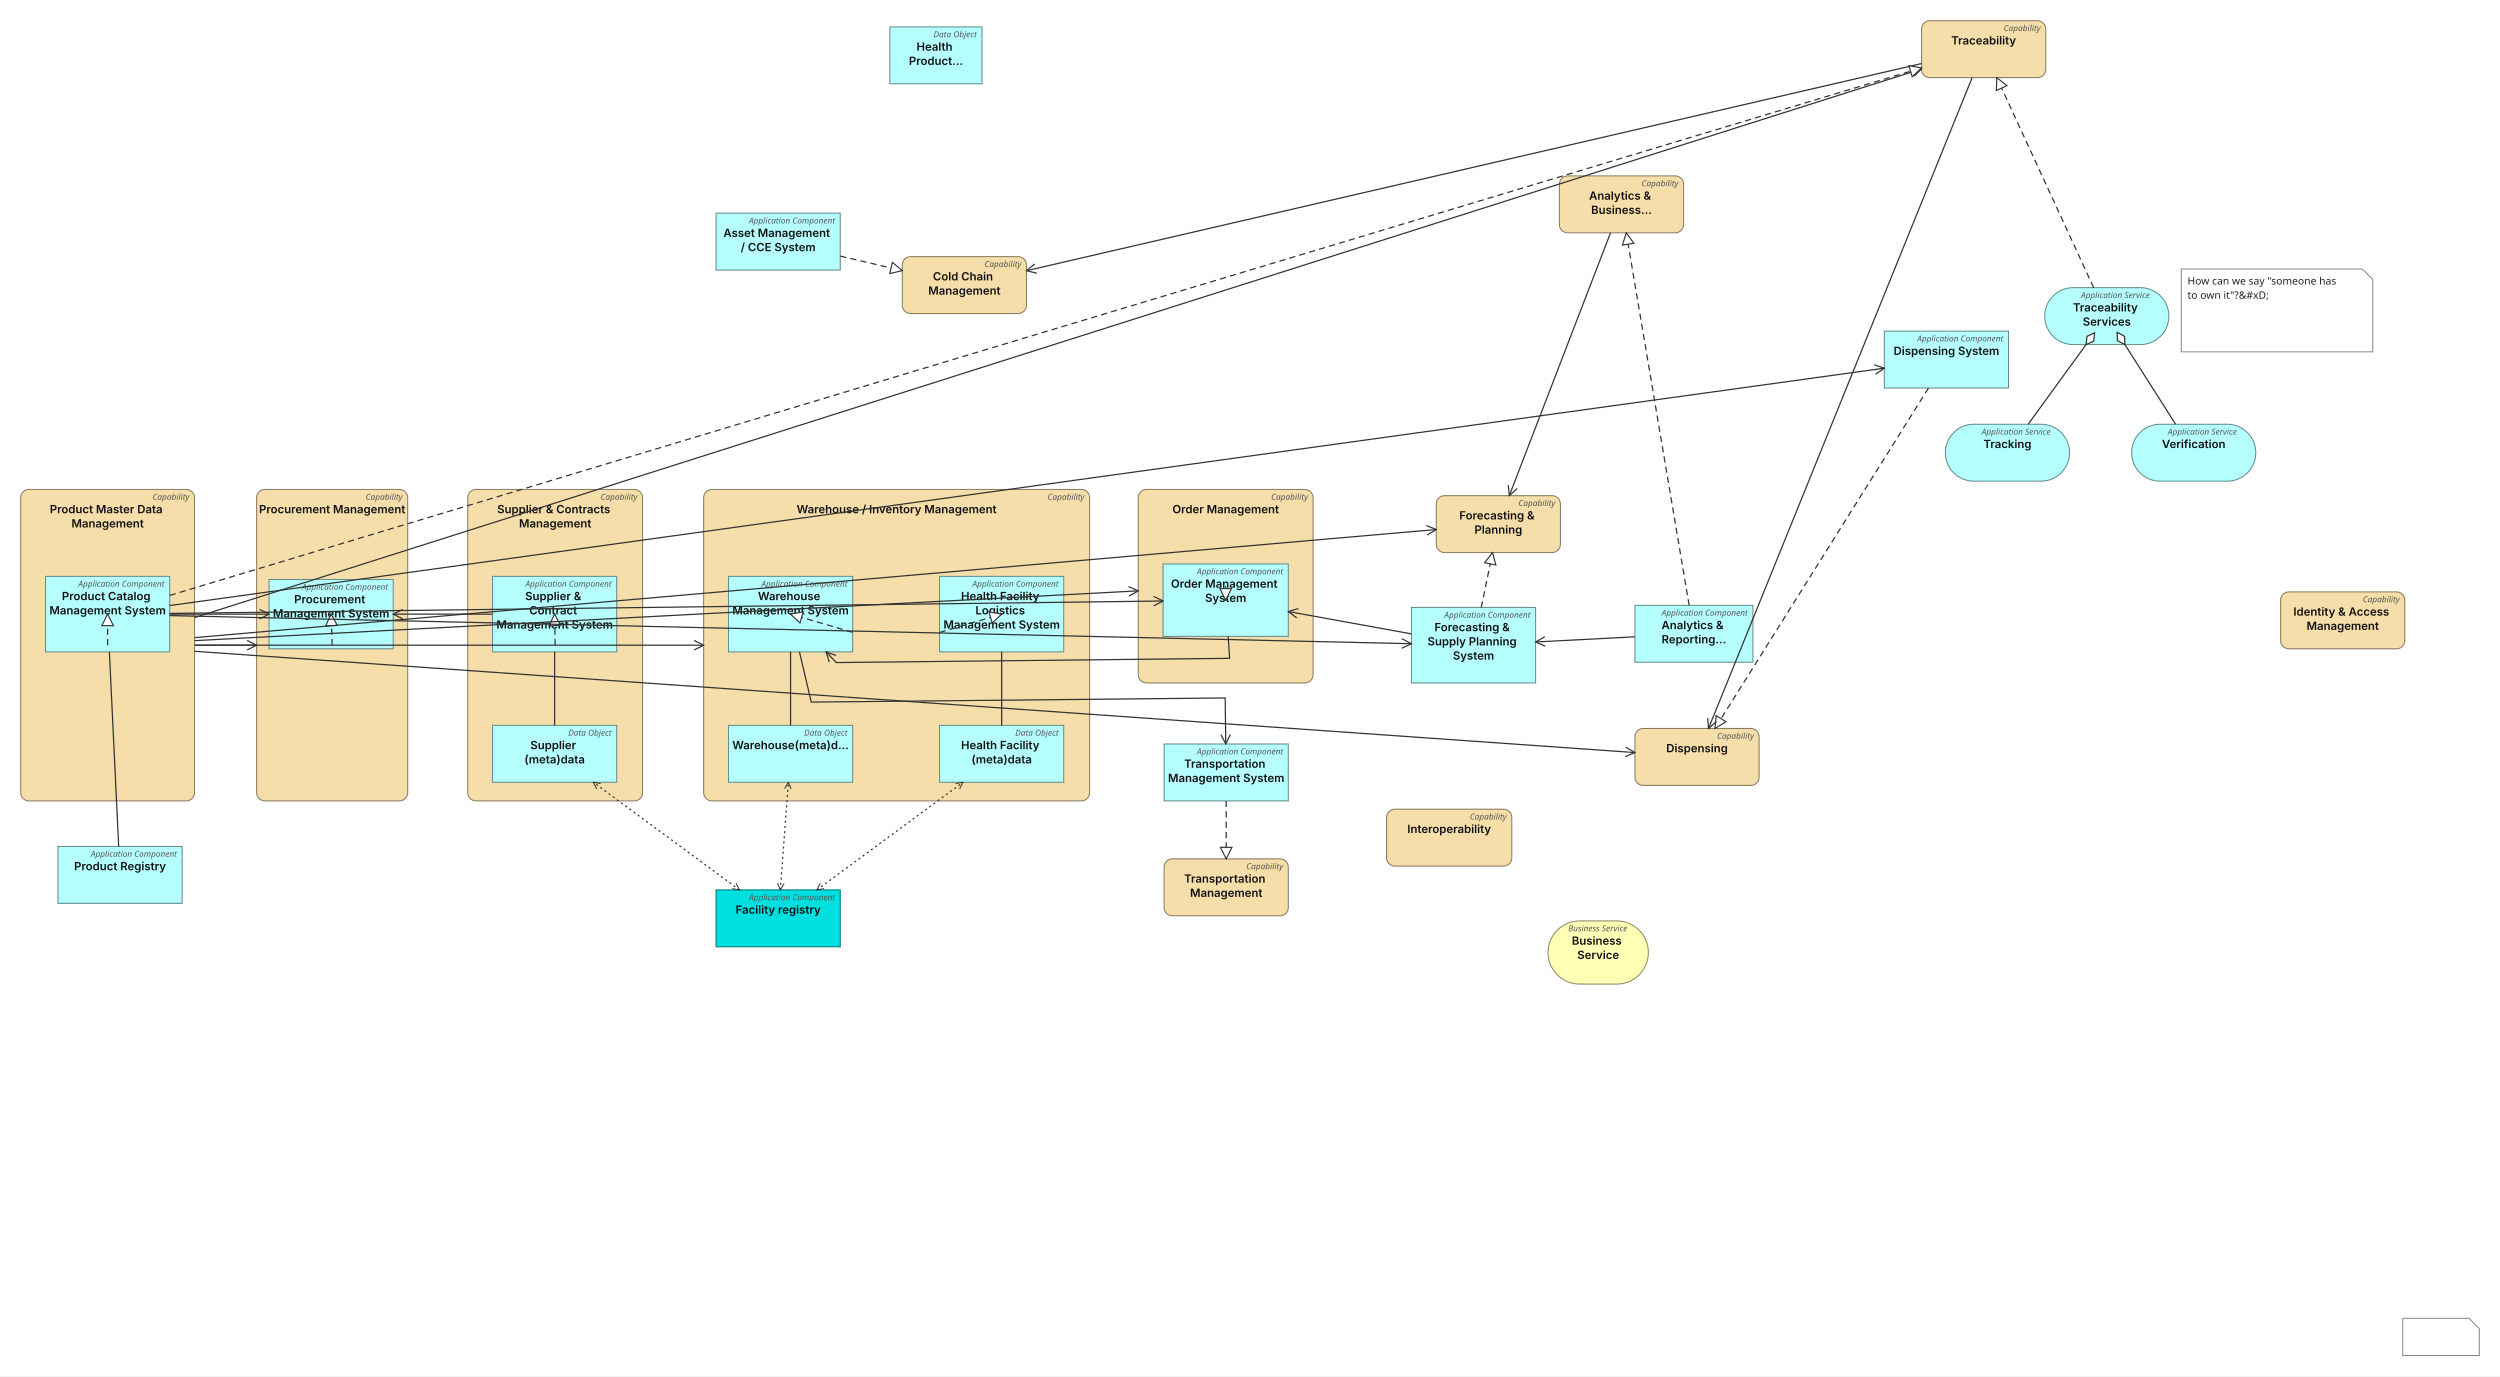
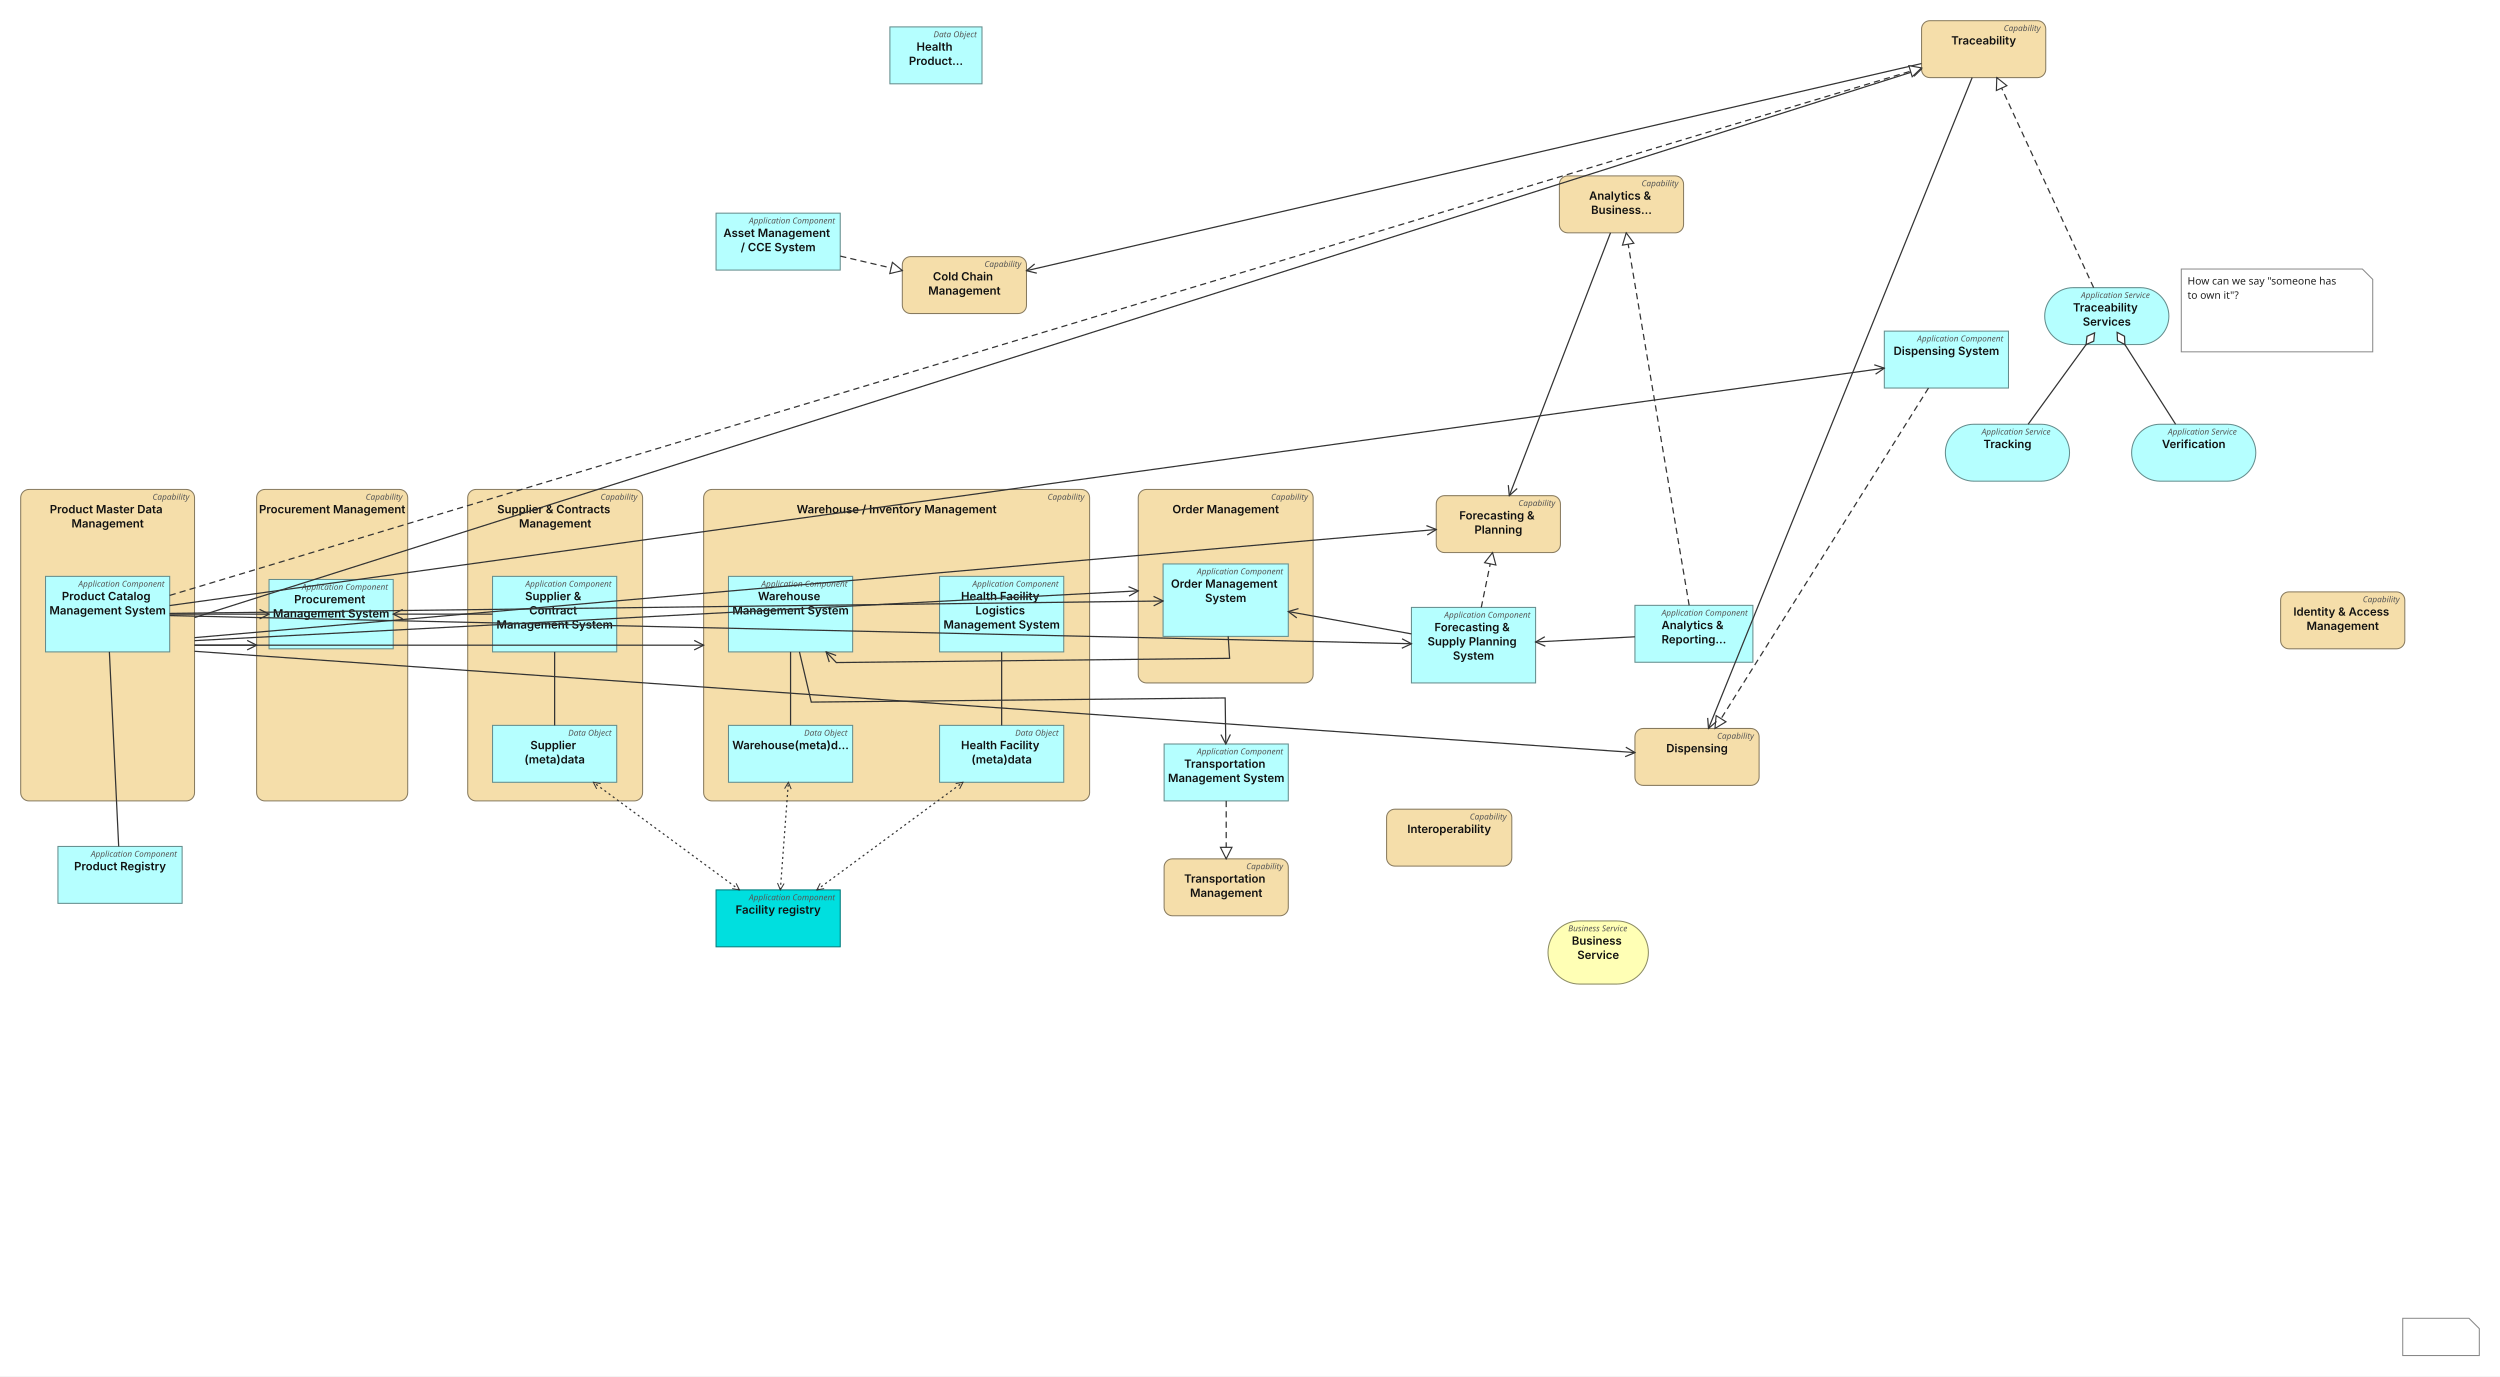
<svg xmlns="http://www.w3.org/2000/svg" viewBox="148 382 2416 1330" width="2416" height="1330" role="img" aria-labelledby="av-title">
  <style>
.av-name{font:600 11px system-ui,-apple-system,"Segoe UI",sans-serif;fill:#111}
.av-type{font:italic 8px system-ui,sans-serif;fill:#555}
.av-group{font:600 11px system-ui,sans-serif;fill:#333}
.av-note{font:10px system-ui,sans-serif;fill:#222}
.av-rel{font:9px system-ui,sans-serif;fill:#333;paint-order:stroke;stroke:#fff;stroke-width:3px}
a:hover rect,a:hover polygon,a:focus rect,a:focus polygon{stroke:#06c;stroke-width:2.5}
</style>
  <defs>
    <marker id="arrow-open" viewBox="0 0 12 12" refX="11" refY="6" markerWidth="11" markerHeight="11" orient="auto-start-reverse" markerUnits="userSpaceOnUse">
      <path d="M1 1 L11 6 L1 11" fill="none" stroke="#333" stroke-width="1.3" />
    </marker>
    <marker id="arrow-filled" viewBox="0 0 12 12" refX="11" refY="6" markerWidth="11" markerHeight="11" orient="auto-start-reverse" markerUnits="userSpaceOnUse">
      <path d="M1 1 L11 6 L1 11 Z" fill="#333" />
    </marker>
    <marker id="arrow-small" viewBox="0 0 10 10" refX="9" refY="5" markerWidth="8" markerHeight="8" orient="auto-start-reverse" markerUnits="userSpaceOnUse">
      <path d="M1 1 L9 5 L1 9" fill="none" stroke="#333" stroke-width="1.2" />
    </marker>
    <marker id="triangle-hollow" viewBox="0 0 14 14" refX="13" refY="7" markerWidth="13" markerHeight="13" orient="auto-start-reverse" markerUnits="userSpaceOnUse">
      <path d="M1 1 L13 7 L1 13 Z" fill="#fff" stroke="#333" stroke-width="1.2" />
    </marker>
    <marker id="diamond-filled" viewBox="0 0 16 10" refX="1" refY="5" markerWidth="16" markerHeight="10" orient="auto-start-reverse" markerUnits="userSpaceOnUse">
      <path d="M1 5 L8 1 L15 5 L8 9 Z" fill="#333" />
    </marker>
    <marker id="diamond-hollow" viewBox="0 0 16 10" refX="1" refY="5" markerWidth="16" markerHeight="10" orient="auto-start-reverse" markerUnits="userSpaceOnUse">
      <path d="M1 5 L8 1 L15 5 L8 9 Z" fill="#fff" stroke="#333" stroke-width="1.2" />
    </marker>
    <marker id="dot" viewBox="0 0 8 8" refX="4" refY="4" markerWidth="7" markerHeight="7" orient="auto" markerUnits="userSpaceOnUse">
      <circle cx="4" cy="4" r="3.2" fill="#333" />
    </marker>
    <pattern id="missing" width="8" height="8" patternUnits="userSpaceOnUse" patternTransform="rotate(45)">
      <rect width="8" height="8" fill="#fff" />
      <line x1="0" y1="0" x2="0" y2="8" stroke="#d33" stroke-width="2" />
    </pattern>
  </defs>
  <rect x="148" y="382" width="2416" height="1330" fill="#fff" />
  <a href="../../../en/dpi-h-ra/archimate/0.2.0/elements/id-4f7d1037d878435aa3a0fbdcee0c685b/" target="_top">
    <rect x="1512" y="969" width="120" height="73" fill="#b5ffff" stroke="#648c8c" stroke-width="1" />
    <text class="av-type" x="1627" y="979" text-anchor="end">Application Component</text>
    <text class="av-name" x="1572" y="992" text-anchor="middle">
      <tspan x="1572" dy="0">Forecasting &amp;</tspan>
      <tspan x="1572" dy="13.75">Supply Planning</tspan>
      <tspan x="1572" dy="13.75">System</tspan>
    </text>
  </a>
  <a href="../../../en/dpi-h-ra/archimate/0.2.0/elements/id-ba1ec21bae4641378c56f714f72042d7/" target="_top">
    <rect x="1273" y="1101" width="120" height="55" fill="#b5ffff" stroke="#648c8c" stroke-width="1" />
    <text class="av-type" x="1388" y="1111" text-anchor="end">Application Component</text>
    <text class="av-name" x="1333" y="1124" text-anchor="middle">
      <tspan x="1333" dy="0">Transportation</tspan>
      <tspan x="1333" dy="13.75">Management System</tspan>
    </text>
  </a>
  <a href="../../../en/dpi-h-ra/archimate/0.2.0/elements/id-370b6bdcb29449c9be74644ffacc94aa/" target="_top">
    <rect x="1969" y="702" width="120" height="55" fill="#b5ffff" stroke="#648c8c" stroke-width="1" />
    <text class="av-type" x="2084" y="712" text-anchor="end">Application Component</text>
    <text class="av-name" x="2029" y="725" text-anchor="middle">
      <tspan x="2029" dy="0">Dispensing System</tspan>
    </text>
  </a>
  <a href="../../../en/dpi-h-ra/archimate/0.2.0/elements/id-3fd92d497ca040c8a436f355c0b68770/" target="_top">
    <rect x="1728" y="967" width="114" height="55" fill="#b5ffff" stroke="#648c8c" stroke-width="1" />
    <text class="av-type" x="1837" y="977" text-anchor="end">Application Component</text>
    <text class="av-name" x="1785" y="990" text-anchor="middle">
      <tspan x="1785" dy="0">Analytics &amp;</tspan>
      <tspan x="1785" dy="13.75">Reporting…</tspan>
    </text>
  </a>
  <a href="../../../en/dpi-h-ra/archimate/0.2.0/elements/id-615467fd36ab4ef083847eee4aeb8ec5/" target="_top">
    <rect x="2352" y="954" width="120" height="55" rx="8" fill="#f5deaa" stroke="#877a5e" stroke-width="1" />
    <text class="av-type" x="2467" y="964" text-anchor="end">Capability</text>
    <text class="av-name" x="2412" y="977" text-anchor="middle">
      <tspan x="2412" dy="0">Identity &amp; Access</tspan>
      <tspan x="2412" dy="13.75">Management</tspan>
    </text>
  </a>
  <a href="../../../en/dpi-h-ra/archimate/0.2.0/elements/id-e2ed4ab2df2f4090aca7ca6864e2972e/" target="_top">
    <rect x="840" y="588" width="120" height="55" fill="#b5ffff" stroke="#648c8c" stroke-width="1" />
    <text class="av-type" x="955" y="598" text-anchor="end">Application Component</text>
    <text class="av-name" x="900" y="611" text-anchor="middle">
      <tspan x="900" dy="0">Asset Management</tspan>
      <tspan x="900" dy="13.75">/ CCE System</tspan>
    </text>
  </a>
  <a href="../../../en/dpi-h-ra/archimate/0.2.0/elements/id-4fa548b8175c4937b46f9d11f9e974ae/" target="_top">
    <rect x="1488" y="1164" width="121" height="55" rx="8" fill="#f5deaa" stroke="#877a5e" stroke-width="1" />
    <text class="av-type" x="1604" y="1174" text-anchor="end">Capability</text>
    <text class="av-name" x="1548.5" y="1187" text-anchor="middle">
      <tspan x="1548.5" dy="0">Interoperability</tspan>
    </text>
  </a>
  <a href="../../../en/dpi-h-ra/archimate/0.2.0/elements/id-5f6d9b9678824b37b95952735420ae8d/" target="_top">
    <rect x="840" y="1242" width="120" height="55" fill="#00dfdf" stroke="#007b7b" stroke-width="1" />
    <text class="av-type" x="955" y="1252" text-anchor="end">Application Component</text>
    <text class="av-name" x="900" y="1265" text-anchor="middle">
      <tspan x="900" dy="0">Facility registry</tspan>
    </text>
  </a>
  <a href="../../../en/dpi-h-ra/archimate/0.2.0/elements/id-fdce32337758449aab42701096622582/" target="_top">
    <rect x="2124" y="660" width="120" height="55" rx="27.5" fill="#b5ffff" stroke="#648c8c" stroke-width="1" />
    <text class="av-type" x="2225.667" y="670" text-anchor="end">Application Service</text>
    <text class="av-name" x="2184" y="683" text-anchor="middle">
      <tspan x="2184" dy="0">Traceability</tspan>
      <tspan x="2184" dy="13.75">Services</tspan>
    </text>
  </a>
  <a href="../../../en/dpi-h-ra/archimate/0.2.0/elements/id-49566812cc844dc4b1c2a1c08aac20a5/" target="_top">
    <rect x="2028" y="792" width="120" height="55" rx="27.5" fill="#b5ffff" stroke="#648c8c" stroke-width="1" />
    <text class="av-type" x="2129.667" y="802" text-anchor="end">Application Service</text>
    <text class="av-name" x="2088" y="815" text-anchor="middle">
      <tspan x="2088" dy="0">Tracking</tspan>
    </text>
  </a>
  <a href="../../../en/dpi-h-ra/archimate/0.2.0/elements/id-32999d2977774d8e96b486173dbfd01d/" target="_top">
    <rect x="2208" y="792" width="120" height="55" rx="27.5" fill="#b5ffff" stroke="#648c8c" stroke-width="1" />
    <text class="av-type" x="2309.667" y="802" text-anchor="end">Application Service</text>
    <text class="av-name" x="2268" y="815" text-anchor="middle">
      <tspan x="2268" dy="0">Verification</tspan>
    </text>
  </a>
  <g class="av-n">
    <polygon points="2256,642 2431,642 2441,652 2441,722 2256,722" fill="#ffffff" stroke="#888" />
    <text class="av-note" x="2262" y="657">
      <tspan x="2262" dy="0">How can we say "someone has</tspan>
-       <tspan x="2262" dy="13.75">to own it"?&amp;#xD;</tspan>
+       <tspan x="2262" dy="13.75">to own it"?</tspan>
    </text>
  </g>
  <a href="../../../en/dpi-h-ra/archimate/0.2.0/elements/id-783de50de1ae4db7b52cdfd21002d938/" target="_top">
    <rect x="1008" y="408" width="89" height="55" fill="#b5ffff" stroke="#648c8c" stroke-width="1" />
    <text class="av-type" x="1092" y="418" text-anchor="end">Data Object</text>
    <text class="av-name" x="1052.5" y="431" text-anchor="middle">
      <tspan x="1052.5" dy="0">Health</tspan>
      <tspan x="1052.5" dy="13.75">Product…</tspan>
    </text>
  </a>
  <a href="../../../en/dpi-h-ra/archimate/0.2.0/elements/id-e53b31972646454384c78f3380f5c40e/" target="_top">
    <rect x="1536" y="861" width="120" height="55" rx="8" fill="#f5deaa" stroke="#877a5e" stroke-width="1" />
    <text class="av-type" x="1651" y="871" text-anchor="end">Capability</text>
    <text class="av-name" x="1596" y="884" text-anchor="middle">
      <tspan x="1596" dy="0">Forecasting &amp;</tspan>
      <tspan x="1596" dy="13.75">Planning</tspan>
    </text>
  </a>
  <a href="../../../en/dpi-h-ra/archimate/0.2.0/elements/id-f9c2f2cd09fd4799ac06f33ed88bb61c/" target="_top">
    <rect x="1248" y="855" width="169" height="187" rx="8" fill="#f5deaa" stroke="#877a5e" stroke-width="1" />
    <text class="av-type" x="1412" y="865" text-anchor="end">Capability</text>
    <text class="av-name" x="1332.5" y="878" text-anchor="middle">
      <tspan x="1332.5" dy="0">Order Management</tspan>
    </text>
  </a>
  <a href="../../../en/dpi-h-ra/archimate/0.2.0/elements/id-f6022dce920d4f828581dd2f7e15280f/" target="_top">
    <rect x="1272" y="927" width="121" height="70" fill="#b5ffff" stroke="#648c8c" stroke-width="1" />
    <text class="av-type" x="1388" y="937" text-anchor="end">Application Component</text>
    <text class="av-name" x="1332.5" y="950" text-anchor="middle">
      <tspan x="1332.5" dy="0">Order Management</tspan>
      <tspan x="1332.5" dy="13.75">System</tspan>
    </text>
  </a>
  <a href="../../../en/dpi-h-ra/archimate/0.2.0/elements/id-9825f8c281d74fa5a9ec0171e246fb27/" target="_top">
    <rect x="396" y="855" width="146" height="301" rx="8" fill="#f5deaa" stroke="#877a5e" stroke-width="1" />
    <text class="av-type" x="537" y="865" text-anchor="end">Capability</text>
    <text class="av-name" x="469" y="878" text-anchor="middle">
      <tspan x="469" dy="0">Procurement Management</tspan>
    </text>
  </a>
  <a href="../../../en/dpi-h-ra/archimate/0.2.0/elements/id-58832f74225140c38ddc4ebaa5fef90c/" target="_top">
    <rect x="408" y="942" width="120" height="67" fill="#b5ffff" stroke="#648c8c" stroke-width="1" />
    <text class="av-type" x="523" y="952" text-anchor="end">Application Component</text>
    <text class="av-name" x="468" y="965" text-anchor="middle">
      <tspan x="468" dy="0">Procurement</tspan>
      <tspan x="468" dy="13.75">Management System</tspan>
    </text>
  </a>
  <a href="../../../en/dpi-h-ra/archimate/0.2.0/elements/id-b37bf4947ec9430197f9056d283eb5b0/" target="_top">
    <rect x="1273" y="1212" width="120" height="55" rx="8" fill="#f5deaa" stroke="#877a5e" stroke-width="1" />
    <text class="av-type" x="1388" y="1222" text-anchor="end">Capability</text>
    <text class="av-name" x="1333" y="1235" text-anchor="middle">
      <tspan x="1333" dy="0">Transportation</tspan>
      <tspan x="1333" dy="13.75">Management</tspan>
    </text>
  </a>
  <a href="../../../en/dpi-h-ra/archimate/0.2.0/elements/id-2d603034c4194b058762690fd6415ff0/" target="_top">
    <rect x="828" y="855" width="373" height="301" rx="8" fill="#f5deaa" stroke="#877a5e" stroke-width="1" />
    <text class="av-type" x="1196" y="865" text-anchor="end">Capability</text>
    <text class="av-name" x="1014.5" y="878" text-anchor="middle">
      <tspan x="1014.5" dy="0">Warehouse / Inventory Management</tspan>
    </text>
  </a>
  <a href="../../../en/dpi-h-ra/archimate/0.2.0/elements/id-35d0806bcb5c46fab5102d75de09558f/" target="_top">
    <rect x="852" y="939" width="120" height="73" fill="#b5ffff" stroke="#648c8c" stroke-width="1" />
    <text class="av-type" x="967" y="949" text-anchor="end">Application Component</text>
    <text class="av-name" x="912" y="962" text-anchor="middle">
      <tspan x="912" dy="0">Warehouse</tspan>
      <tspan x="912" dy="13.75">Management System</tspan>
    </text>
  </a>
  <a href="../../../en/dpi-h-ra/archimate/0.2.0/elements/id-67637a829ea744cb930ac67459bc9894/" target="_top">
    <rect x="1056" y="939" width="120" height="73" fill="#b5ffff" stroke="#648c8c" stroke-width="1" />
    <text class="av-type" x="1171" y="949" text-anchor="end">Application Component</text>
    <text class="av-name" x="1116" y="962" text-anchor="middle">
      <tspan x="1116" dy="0">Health Facility</tspan>
      <tspan x="1116" dy="13.75">Logistics</tspan>
      <tspan x="1116" dy="13.75">Management System</tspan>
    </text>
  </a>
  <a href="../../../en/dpi-h-ra/archimate/0.2.0/elements/id-c693e10fa7d2459280f8937d802f823c/" target="_top">
    <rect x="852" y="1083" width="120" height="55" fill="#b5ffff" stroke="#648c8c" stroke-width="1" />
    <text class="av-type" x="967" y="1093" text-anchor="end">Data Object</text>
    <text class="av-name" x="912" y="1106" text-anchor="middle">
      <tspan x="912" dy="0">Warehouse(meta)d…</tspan>
    </text>
  </a>
  <a href="../../../en/dpi-h-ra/archimate/0.2.0/elements/id-73b79ca58c6b4b008398c22ead97bf24/" target="_top">
    <rect x="1056" y="1083" width="120" height="55" fill="#b5ffff" stroke="#648c8c" stroke-width="1" />
    <text class="av-type" x="1171" y="1093" text-anchor="end">Data Object</text>
    <text class="av-name" x="1116" y="1106" text-anchor="middle">
      <tspan x="1116" dy="0">Health Facility</tspan>
      <tspan x="1116" dy="13.75">(meta)data</tspan>
    </text>
  </a>
  <a href="../../../en/dpi-h-ra/archimate/0.2.0/elements/id-e88f6d077d31407bb1af5f2ecfd3b48a/" target="_top">
    <rect x="2005" y="402" width="120" height="55" rx="8" fill="#f5deaa" stroke="#877a5e" stroke-width="1" />
    <text class="av-type" x="2120" y="412" text-anchor="end">Capability</text>
    <text class="av-name" x="2065" y="425" text-anchor="middle">
      <tspan x="2065" dy="0">Traceability</tspan>
    </text>
  </a>
  <a href="../../../en/dpi-h-ra/archimate/0.2.0/elements/id-fb45f12f12df4939927654027e6a54e1/" target="_top">
    <rect x="1020" y="630" width="120" height="55" rx="8" fill="#f5deaa" stroke="#877a5e" stroke-width="1" />
    <text class="av-type" x="1135" y="640" text-anchor="end">Capability</text>
    <text class="av-name" x="1080" y="653" text-anchor="middle">
      <tspan x="1080" dy="0">Cold Chain</tspan>
      <tspan x="1080" dy="13.75">Management</tspan>
    </text>
  </a>
  <a href="../../../en/dpi-h-ra/archimate/0.2.0/elements/id-3d0c2c2525ed4131ae533eed8893d4d0/" target="_top">
    <rect x="1655" y="552" width="120" height="55" rx="8" fill="#f5deaa" stroke="#877a5e" stroke-width="1" />
    <text class="av-type" x="1770" y="562" text-anchor="end">Capability</text>
    <text class="av-name" x="1715" y="575" text-anchor="middle">
      <tspan x="1715" dy="0">Analytics &amp;</tspan>
      <tspan x="1715" dy="13.75">Business…</tspan>
    </text>
  </a>
  <a href="../../../en/dpi-h-ra/archimate/0.2.0/elements/id-f9f30d3e83e24a8daa3393eebb0838eb/" target="_top">
    <rect x="1728" y="1086" width="120" height="55" rx="8" fill="#f5deaa" stroke="#877a5e" stroke-width="1" />
    <text class="av-type" x="1843" y="1096" text-anchor="end">Capability</text>
    <text class="av-name" x="1788" y="1109" text-anchor="middle">
      <tspan x="1788" dy="0">Dispensing</tspan>
    </text>
  </a>
  <a href="../../../en/dpi-h-ra/archimate/0.2.0/elements/id-f3331a72444d4cc49391c25e0f7745fd/" target="_top">
    <rect x="600" y="855" width="169" height="301" rx="8" fill="#f5deaa" stroke="#877a5e" stroke-width="1" />
    <text class="av-type" x="764" y="865" text-anchor="end">Capability</text>
    <text class="av-name" x="684.5" y="878" text-anchor="middle">
      <tspan x="684.5" dy="0">Supplier &amp; Contracts</tspan>
      <tspan x="684.5" dy="13.75">Management</tspan>
    </text>
  </a>
  <a href="../../../en/dpi-h-ra/archimate/0.2.0/elements/id-566242a824b24ede92c7b6593b827b94/" target="_top">
    <rect x="624" y="939" width="120" height="73" fill="#b5ffff" stroke="#648c8c" stroke-width="1" />
    <text class="av-type" x="739" y="949" text-anchor="end">Application Component</text>
    <text class="av-name" x="684" y="962" text-anchor="middle">
      <tspan x="684" dy="0">Supplier &amp;</tspan>
      <tspan x="684" dy="13.75">Contract</tspan>
      <tspan x="684" dy="13.75">Management System</tspan>
    </text>
  </a>
  <a href="../../../en/dpi-h-ra/archimate/0.2.0/elements/id-3c784d3ce7c9447cb8f9204ad485f7a6/" target="_top">
    <rect x="624" y="1083" width="120" height="55" fill="#b5ffff" stroke="#648c8c" stroke-width="1" />
    <text class="av-type" x="739" y="1093" text-anchor="end">Data Object</text>
    <text class="av-name" x="684" y="1106" text-anchor="middle">
      <tspan x="684" dy="0">Supplier</tspan>
      <tspan x="684" dy="13.75">(meta)data</tspan>
    </text>
  </a>
  <a href="../../../en/dpi-h-ra/archimate/0.2.0/elements/id-366955c9809942bc8a57d0a77c11d202/" target="_top">
    <rect x="168" y="855" width="168" height="301" rx="8" fill="#f5deaa" stroke="#877a5e" stroke-width="1" />
    <text class="av-type" x="331" y="865" text-anchor="end">Capability</text>
    <text class="av-name" x="252" y="878" text-anchor="middle">
      <tspan x="252" dy="0">Product Master Data</tspan>
      <tspan x="252" dy="13.75">Management</tspan>
    </text>
  </a>
  <a href="../../../en/dpi-h-ra/archimate/0.2.0/elements/id-bb1fc1b7425444ed8a0c420bec960edd/" target="_top">
    <rect x="192" y="939" width="120" height="73" fill="#b5ffff" stroke="#648c8c" stroke-width="1" />
    <text class="av-type" x="307" y="949" text-anchor="end">Application Component</text>
    <text class="av-name" x="252" y="962" text-anchor="middle">
      <tspan x="252" dy="0">Product Catalog</tspan>
      <tspan x="252" dy="13.75">Management System</tspan>
    </text>
  </a>
  <g class="av-n">
    <polygon points="2470,1656 2534,1656 2544,1666 2544,1692 2470,1692" fill="#ffffff" stroke="#888" />
    <text class="av-note" x="2476" y="1671">
      <tspan x="2476" dy="0" />
    </text>
  </g>
  <a href="../../../en/dpi-h-ra/archimate/0.2.0/elements/id-851fb25bdcc54dd88f3c2c64281e2277/" target="_top">
    <rect x="1644" y="1272" width="97" height="61" rx="30.5" fill="#ffffb5" stroke="#8c8c64" stroke-width="1" />
    <text class="av-type" x="1720.667" y="1282" text-anchor="end">Business Service</text>
    <text class="av-name" x="1692.5" y="1295" text-anchor="middle">
      <tspan x="1692.5" dy="0">Business</tspan>
      <tspan x="1692.5" dy="13.75">Service</tspan>
    </text>
  </a>
  <a href="../../../en/dpi-h-ra/archimate/0.2.0/elements/id-59c26d672a4248e0bb83cf4d26cba10c/" target="_top">
    <rect x="204" y="1200" width="120" height="55" fill="#b5ffff" stroke="#648c8c" stroke-width="1" />
    <text class="av-type" x="319" y="1210" text-anchor="end">Application Component</text>
    <text class="av-name" x="264" y="1223" text-anchor="middle">
      <tspan x="264" dy="0">Product Registry</tspan>
    </text>
  </a>
  <a href="../../../en/dpi-h-ra/archimate/0.2.0/relationships/id-63783454de7b493f8981cbbe8360d486/" target="_top">
    <path d="M1579.5 969 L1590.4 916" fill="none" stroke="#333" stroke-width="1.2" stroke-dasharray="6 4" marker-end="url(#triangle-hollow)" />
    <path d="M1579.5 969 L1590.4 916" fill="none" stroke="transparent" stroke-width="8" />
  </a>
  <a href="../../../en/dpi-h-ra/archimate/0.2.0/relationships/id-e8f0fee58ff84beaa0bd71a8e94c0f06/" target="_top">
    <path d="M1512 994.6 L1393 973" fill="none" stroke="#333" stroke-width="1.2" marker-end="url(#arrow-open)" />
    <path d="M1512 994.6 L1393 973" fill="none" stroke="transparent" stroke-width="8" />
  </a>
  <a href="../../../en/dpi-h-ra/archimate/0.2.0/relationships/id-133d0f9678fb44df8acad9a7e9e2fe0f/" target="_top">
    <path d="M1333 1156 L1333 1212" fill="none" stroke="#333" stroke-width="1.2" stroke-dasharray="6 4" marker-end="url(#triangle-hollow)" />
    <path d="M1333 1156 L1333 1212" fill="none" stroke="transparent" stroke-width="8" />
  </a>
  <a href="../../../en/dpi-h-ra/archimate/0.2.0/relationships/id-7f62f3628774445fb91f61070f363723/" target="_top">
    <path d="M2011.7 757 L1805.3 1086" fill="none" stroke="#333" stroke-width="1.2" stroke-dasharray="6 4" marker-end="url(#triangle-hollow)" />
    <path d="M2011.7 757 L1805.3 1086" fill="none" stroke="transparent" stroke-width="8" />
  </a>
  <a href="../../../en/dpi-h-ra/archimate/0.2.0/relationships/id-0d2cbb692d5447298ffce87dd32cf098/" target="_top">
    <path d="M1780.4 967 L1719.6 607" fill="none" stroke="#333" stroke-width="1.2" stroke-dasharray="6 4" marker-end="url(#triangle-hollow)" />
    <path d="M1780.4 967 L1719.6 607" fill="none" stroke="transparent" stroke-width="8" />
  </a>
  <a href="../../../en/dpi-h-ra/archimate/0.2.0/relationships/id-f89c76f933534caea4be3030da0af3e1/" target="_top">
    <path d="M1728 997.4 L1632 1002.4" fill="none" stroke="#333" stroke-width="1.2" marker-end="url(#arrow-open)" />
    <path d="M1728 997.4 L1632 1002.4" fill="none" stroke="transparent" stroke-width="8" />
  </a>
  <a href="../../../en/dpi-h-ra/archimate/0.2.0/relationships/id-9f9e9fe3c0d64f409de68bd270f3879c/" target="_top">
    <path d="M960 629.5 L1020 643.5" fill="none" stroke="#333" stroke-width="1.2" stroke-dasharray="6 4" marker-end="url(#triangle-hollow)" />
    <path d="M960 629.5 L1020 643.5" fill="none" stroke="transparent" stroke-width="8" />
  </a>
  <a href="../../../en/dpi-h-ra/archimate/0.2.0/relationships/id-4bd27ebddb6749c299f3553a27dbdc43/" target="_top">
    <path d="M862.6 1242 L721.4 1138" fill="none" stroke="#333" stroke-width="1.2" stroke-dasharray="2 3" marker-start="url(#arrow-small)" marker-end="url(#arrow-small)" />
    <path d="M862.6 1242 L721.4 1138" fill="none" stroke="transparent" stroke-width="8" />
  </a>
  <a href="../../../en/dpi-h-ra/archimate/0.2.0/relationships/id-b9473fd16288407aa570ef1fefcb6e56/" target="_top">
    <path d="M902.1 1242 L909.9 1138" fill="none" stroke="#333" stroke-width="1.2" stroke-dasharray="2 3" marker-start="url(#arrow-small)" marker-end="url(#arrow-small)" />
    <path d="M902.1 1242 L909.9 1138" fill="none" stroke="transparent" stroke-width="8" />
  </a>
  <a href="../../../en/dpi-h-ra/archimate/0.2.0/relationships/id-8da5e152bad04b79b35d063800fa1343/" target="_top">
    <path d="M937.4 1242 L1078.6 1138" fill="none" stroke="#333" stroke-width="1.2" stroke-dasharray="2 3" marker-start="url(#arrow-small)" marker-end="url(#arrow-small)" />
    <path d="M937.4 1242 L1078.6 1138" fill="none" stroke="transparent" stroke-width="8" />
  </a>
  <a href="../../../en/dpi-h-ra/archimate/0.2.0/relationships/id-dadabdb05af345a3b6c53eb80314cf6a/" target="_top">
    <path d="M2164 715 L2108 792" fill="none" stroke="#333" stroke-width="1.2" marker-start="url(#diamond-hollow)" />
    <path d="M2164 715 L2108 792" fill="none" stroke="transparent" stroke-width="8" />
  </a>
  <a href="../../../en/dpi-h-ra/archimate/0.2.0/relationships/id-c8073bfbd19c417c9adb03a8dd5af10e/" target="_top">
    <path d="M2201.5 715 L2250.5 792" fill="none" stroke="#333" stroke-width="1.2" marker-start="url(#diamond-hollow)" />
    <path d="M2201.5 715 L2250.5 792" fill="none" stroke="transparent" stroke-width="8" />
  </a>
  <a href="../../../en/dpi-h-ra/archimate/0.2.0/relationships/id-340a88102c774e48bb2ad245ef21129b/" target="_top">
    <path d="M2171.3 660 L2077.7 457" fill="none" stroke="#333" stroke-width="1.2" stroke-dasharray="6 4" marker-end="url(#triangle-hollow)" />
    <path d="M2171.3 660 L2077.7 457" fill="none" stroke="transparent" stroke-width="8" />
  </a>
-   <a href="../../../en/dpi-h-ra/archimate/0.2.0/relationships/id-797cf092a6764d34a2a0e2d76defa2f8/" target="_top">
-     <path d="M1332.5 948.5 L1332.5 962" fill="none" stroke="#333" stroke-width="1.2" stroke-dasharray="6 4" marker-end="url(#triangle-hollow)" />
-     <path d="M1332.5 948.5 L1332.5 962" fill="none" stroke="transparent" stroke-width="8" />
-   </a>
  <a href="../../../en/dpi-h-ra/archimate/0.2.0/relationships/id-73586fecb435421b8abb1bd8b3acde1c/" target="_top">
    <path d="M1334.9 997 L1336.3 1018.2 L956.2 1022.3 L946.4 1012" fill="none" stroke="#333" stroke-width="1.2" marker-end="url(#arrow-open)" />
    <path d="M1334.9 997 L1336.3 1018.2 L956.2 1022.3 L946.4 1012" fill="none" stroke="transparent" stroke-width="8" />
  </a>
-   <a href="../../../en/dpi-h-ra/archimate/0.2.0/relationships/id-b151f264b7a144c6ac10264800518577/" target="_top">
-     <path d="M469 1005.5 L468 975.5" fill="none" stroke="#333" stroke-width="1.2" stroke-dasharray="6 4" marker-end="url(#triangle-hollow)" />
-     <path d="M469 1005.5 L468 975.5" fill="none" stroke="transparent" stroke-width="8" />
-   </a>
-   <a href="../../../en/dpi-h-ra/archimate/0.2.0/relationships/id-9011f2f86a4047e287515132ec93019d/" target="_top">
-     <path d="M972 993.1 L912 975.5" fill="none" stroke="#333" stroke-width="1.2" stroke-dasharray="6 4" marker-end="url(#triangle-hollow)" />
-     <path d="M972 993.1 L912 975.5" fill="none" stroke="transparent" stroke-width="8" />
-   </a>
  <a href="../../../en/dpi-h-ra/archimate/0.2.0/relationships/id-5dcc8645315b4edab05bebc09a8d55f8/" target="_top">
    <path d="M920.6 1012 L932 1060.5 L1332 1056.5 L1332.6 1101" fill="none" stroke="#333" stroke-width="1.2" marker-end="url(#arrow-open)" />
    <path d="M920.6 1012 L932 1060.5 L1332 1056.5 L1332.6 1101" fill="none" stroke="transparent" stroke-width="8" />
  </a>
-   <a href="../../../en/dpi-h-ra/archimate/0.2.0/relationships/id-60b3efecc1434544b57eccf45a46a1af/" target="_top">
-     <path d="M1056 993.2 L1116 975.5" fill="none" stroke="#333" stroke-width="1.2" stroke-dasharray="6 4" marker-end="url(#triangle-hollow)" />
-     <path d="M1056 993.2 L1116 975.5" fill="none" stroke="transparent" stroke-width="8" />
-   </a>
  <a href="../../../en/dpi-h-ra/archimate/0.2.0/relationships/id-9fcf3e7f5505488ba2ca9a81be1c0528/" target="_top">
    <path d="M912 1083 L912 1012" fill="none" stroke="#333" stroke-width="1.2" />
    <path d="M912 1083 L912 1012" fill="none" stroke="transparent" stroke-width="8" />
  </a>
  <a href="../../../en/dpi-h-ra/archimate/0.2.0/relationships/id-a87346b5869f4885b29a8ae56d47c8ce/" target="_top">
    <path d="M1116 1083 L1116 1012" fill="none" stroke="#333" stroke-width="1.2" />
    <path d="M1116 1083 L1116 1012" fill="none" stroke="transparent" stroke-width="8" />
  </a>
  <a href="../../../en/dpi-h-ra/archimate/0.2.0/relationships/id-f75f0d1d0a254ec1b5ea3024ba338628/" target="_top">
    <path d="M2005 443.4 L1140 643.6" fill="none" stroke="#333" stroke-width="1.2" marker-end="url(#arrow-open)" />
    <path d="M2005 443.4 L1140 643.6" fill="none" stroke="transparent" stroke-width="8" />
  </a>
  <a href="../../../en/dpi-h-ra/archimate/0.2.0/relationships/id-a4238739f82a49318b6cdd3e21856c21/" target="_top">
    <path d="M2053.9 457 L1799.1 1086" fill="none" stroke="#333" stroke-width="1.2" marker-end="url(#arrow-open)" />
    <path d="M2053.9 457 L1799.1 1086" fill="none" stroke="transparent" stroke-width="8" />
  </a>
  <a href="../../../en/dpi-h-ra/archimate/0.2.0/relationships/id-acf94d73c4ed4e42a5865f4920988cef/" target="_top">
    <path d="M1704.4 607 L1606.6 861" fill="none" stroke="#333" stroke-width="1.2" marker-end="url(#arrow-open)" />
    <path d="M1704.4 607 L1606.6 861" fill="none" stroke="transparent" stroke-width="8" />
  </a>
-   <a href="../../../en/dpi-h-ra/archimate/0.2.0/relationships/id-578d0069af1a4fb8830a4c88c4ef8080/" target="_top">
-     <path d="M684.5 1005.5 L684 975.5" fill="none" stroke="#333" stroke-width="1.2" stroke-dasharray="6 4" marker-end="url(#triangle-hollow)" />
-     <path d="M684.5 1005.5 L684 975.5" fill="none" stroke="transparent" stroke-width="8" />
-   </a>
  <a href="../../../en/dpi-h-ra/archimate/0.2.0/relationships/id-1d73924762aa44e891085b86a4601f2c/" target="_top">
    <path d="M624 975.5 L528 975.5" fill="none" stroke="#333" stroke-width="1.2" marker-end="url(#arrow-open)" />
    <path d="M624 975.5 L528 975.5" fill="none" stroke="transparent" stroke-width="8" />
  </a>
  <a href="../../../en/dpi-h-ra/archimate/0.2.0/relationships/id-9558e67231374ac8b45ea7322f668350/" target="_top">
    <path d="M684 1083 L684 1012" fill="none" stroke="#333" stroke-width="1.2" />
    <path d="M684 1083 L684 1012" fill="none" stroke="transparent" stroke-width="8" />
  </a>
  <a href="../../../en/dpi-h-ra/archimate/0.2.0/relationships/id-e6ce3833bfbd4f6e853990b778a5d264/" target="_top">
    <path d="M336 1001.1 L1248 953" fill="none" stroke="#333" stroke-width="1.2" marker-end="url(#arrow-open)" />
    <path d="M336 1001.1 L1248 953" fill="none" stroke="transparent" stroke-width="8" />
  </a>
  <a href="../../../en/dpi-h-ra/archimate/0.2.0/relationships/id-1ddcb1da8c134d9fa3a8b34c87c95260/" target="_top">
    <path d="M336 1005.5 L396 1005.5" fill="none" stroke="#333" stroke-width="1.2" marker-end="url(#arrow-open)" />
    <path d="M336 1005.5 L396 1005.5" fill="none" stroke="transparent" stroke-width="8" />
  </a>
  <a href="../../../en/dpi-h-ra/archimate/0.2.0/relationships/id-27062e79cba84a9894850235d29eba40/" target="_top">
    <path d="M336 1011.4 L1728 1109.3" fill="none" stroke="#333" stroke-width="1.2" marker-end="url(#arrow-open)" />
    <path d="M336 1011.4 L1728 1109.3" fill="none" stroke="transparent" stroke-width="8" />
  </a>
  <a href="../../../en/dpi-h-ra/archimate/0.2.0/relationships/id-2218b6c85880458d9d995de0a0e1b049/" target="_top">
    <path d="M336 978.8 L2005 448.6" fill="none" stroke="#333" stroke-width="1.2" marker-end="url(#arrow-open)" />
    <path d="M336 978.8 L2005 448.6" fill="none" stroke="transparent" stroke-width="8" />
  </a>
  <a href="../../../en/dpi-h-ra/archimate/0.2.0/relationships/id-bd00b2f77cfe4c259123220e830605c8/" target="_top">
    <path d="M336 1005.5 L828 1005.5" fill="none" stroke="#333" stroke-width="1.2" marker-end="url(#arrow-open)" />
    <path d="M336 1005.5 L828 1005.5" fill="none" stroke="transparent" stroke-width="8" />
  </a>
  <a href="../../../en/dpi-h-ra/archimate/0.2.0/relationships/id-eec23f7a6e07423194bb5fab93f1c608/" target="_top">
    <path d="M336 998.2 L1536 893.7" fill="none" stroke="#333" stroke-width="1.2" marker-end="url(#arrow-open)" />
    <path d="M336 998.2 L1536 893.7" fill="none" stroke="transparent" stroke-width="8" />
  </a>
  <a href="../../../en/dpi-h-ra/archimate/0.2.0/relationships/id-562d9538a1aa4d3e9fc634ea64b03b46/" target="_top">
    <path d="M253.7 1012 L262.7 1200" fill="none" stroke="#333" stroke-width="1.2" />
    <path d="M253.7 1012 L262.7 1200" fill="none" stroke="transparent" stroke-width="8" />
  </a>
  <a href="../../../en/dpi-h-ra/archimate/0.2.0/relationships/id-384e234e6745437c80222b0134530066/" target="_top">
    <path d="M312 957.4 L2005 447.6" fill="none" stroke="#333" stroke-width="1.2" stroke-dasharray="6 4" marker-end="url(#triangle-hollow)" />
    <path d="M312 957.4 L2005 447.6" fill="none" stroke="transparent" stroke-width="8" />
  </a>
-   <a href="../../../en/dpi-h-ra/archimate/0.2.0/relationships/id-b43c8d5b1241450ab6e4b2e5ea666599/" target="_top">
-     <path d="M252 1005.5 L252 975.5" fill="none" stroke="#333" stroke-width="1.2" stroke-dasharray="6 4" marker-end="url(#triangle-hollow)" />
-     <path d="M252 1005.5 L252 975.5" fill="none" stroke="transparent" stroke-width="8" />
-   </a>
  <a href="../../../en/dpi-h-ra/archimate/0.2.0/relationships/id-c3e71cac92ad47e585c33a0c33044beb/" target="_top">
    <path d="M312 974.8 L1272 962.8" fill="none" stroke="#333" stroke-width="1.2" marker-end="url(#arrow-open)" />
    <path d="M312 974.8 L1272 962.8" fill="none" stroke="transparent" stroke-width="8" />
  </a>
  <a href="../../../en/dpi-h-ra/archimate/0.2.0/relationships/id-c28719e52d30423bbe6d26caf8f08bd3/" target="_top">
    <path d="M312 976.9 L1512 1004.1" fill="none" stroke="#333" stroke-width="1.2" marker-end="url(#arrow-open)" />
    <path d="M312 976.9 L1512 1004.1" fill="none" stroke="transparent" stroke-width="8" />
  </a>
  <a href="../../../en/dpi-h-ra/archimate/0.2.0/relationships/id-b4243ab2e4e14c67baab6901a02f80ea/" target="_top">
    <path d="M312 975.5 L408 975.5" fill="none" stroke="#333" stroke-width="1.2" marker-end="url(#arrow-open)" />
    <path d="M312 975.5 L408 975.5" fill="none" stroke="transparent" stroke-width="8" />
  </a>
  <a href="../../../en/dpi-h-ra/archimate/0.2.0/relationships/id-9a3cc317ca094126bbd13de316da79f3/" target="_top">
    <path d="M312 967.2 L1969 737.8" fill="none" stroke="#333" stroke-width="1.2" marker-end="url(#arrow-open)" />
    <path d="M312 967.2 L1969 737.8" fill="none" stroke="transparent" stroke-width="8" />
  </a>
</svg>
